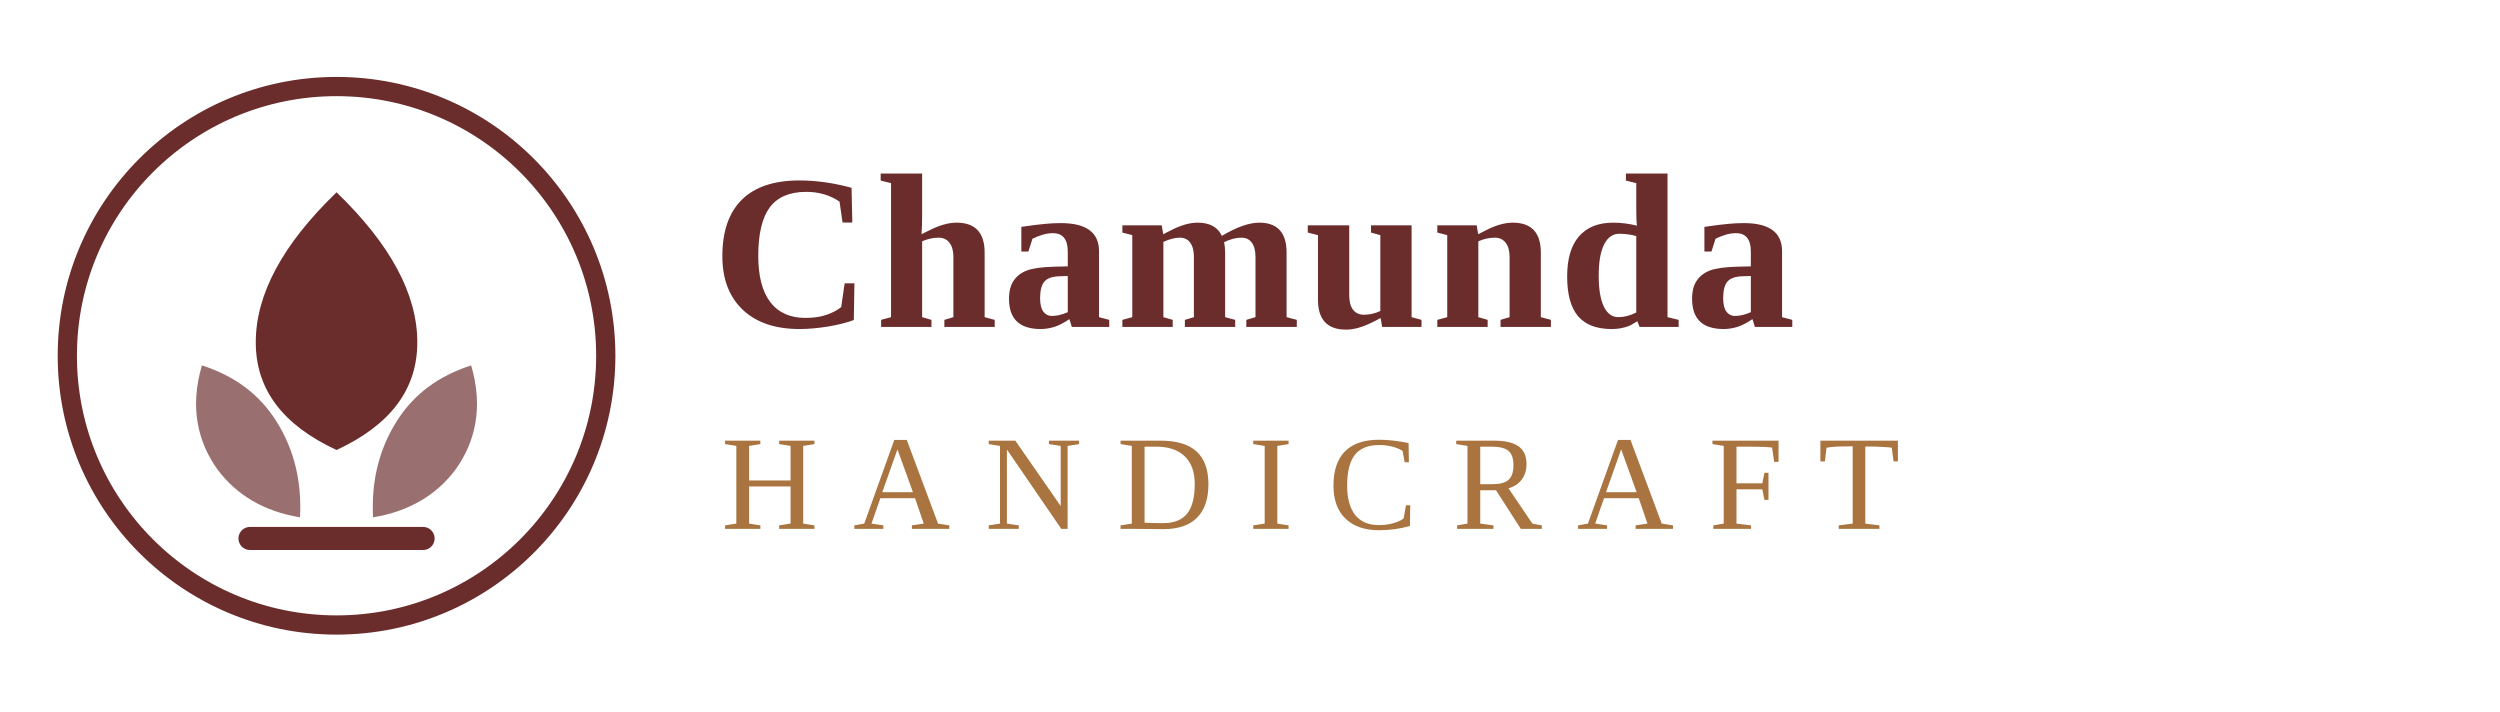
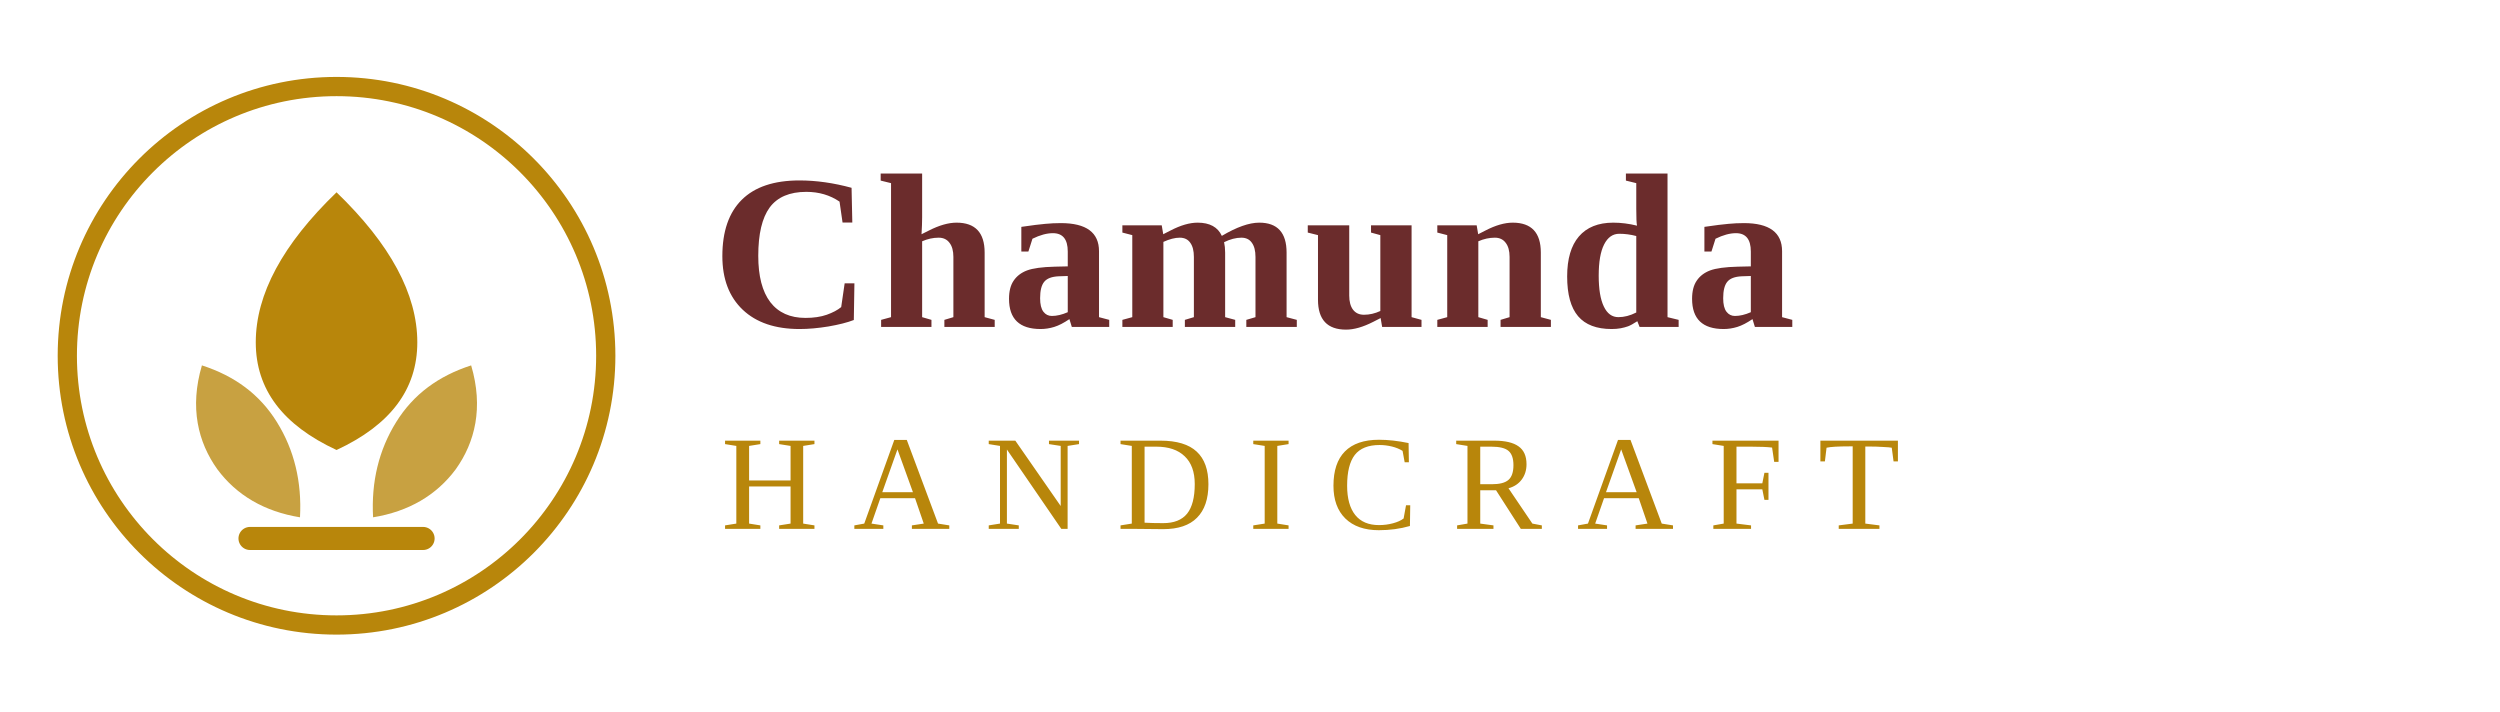
<svg xmlns="http://www.w3.org/2000/svg" viewBox="0 0 260 74" width="260" height="74" role="img" aria-label="Chamunda Handicraft">
  <g transform="translate(6 8)">
-     <circle cx="29" cy="29" r="28" fill="none" stroke="#6B2C2C" stroke-width="2" />
-     <path d="M29 12c5.6 5.4 8.4 10.6 8.4 15.6 0 4.9-2.8 8.6-8.4 11.2-5.6-2.6-8.4-6.3-8.4-11.2 0-5 2.8-10.2 8.4-15.6z" fill="#6B2C2C" />
-     <path d="M15 30c3.4 1.1 6 3 7.8 5.9 1.8 2.9 2.6 6.2 2.4 9.9-3.7-.6-6.6-2.3-8.6-5-2-2.8-2.9-6.4-1.6-10.8z" fill="#6B2C2C" opacity=".68" />
-     <path d="M43 30c-3.4 1.1-6 3-7.8 5.9-1.8 2.9-2.6 6.2-2.4 9.9 3.7-.6 6.6-2.3 8.6-5 2-2.8 2.9-6.4 1.6-10.8z" fill="#6B2C2C" opacity=".68" />
-     <path d="M20 48h18" stroke="#6B2C2C" stroke-width="2.4" stroke-linecap="round" />
+     <circle cx="29" cy="29" r="28" fill="none" stroke="#B8860B" stroke-width="2" />
+     <path d="M29 12c5.6 5.4 8.4 10.6 8.4 15.6 0 4.9-2.8 8.6-8.4 11.2-5.6-2.6-8.4-6.3-8.4-11.2 0-5 2.8-10.2 8.4-15.6z" fill="#B8860B" />
+     <path d="M15 30c3.4 1.1 6 3 7.8 5.9 1.8 2.9 2.6 6.2 2.4 9.9-3.7-.6-6.6-2.3-8.6-5-2-2.8-2.9-6.4-1.6-10.8z" fill="#B8860B" opacity=".78" />
+     <path d="M43 30c-3.4 1.1-6 3-7.8 5.9-1.8 2.9-2.6 6.2-2.4 9.9 3.7-.6 6.6-2.3 8.6-5 2-2.8 2.9-6.4 1.6-10.8z" fill="#B8860B" opacity=".78" />
+     <path d="M20 48h18" stroke="#B8860B" stroke-width="2.4" stroke-linecap="round" />
  </g>
  <text x="74" y="34" font-family="Georgia, 'Times New Roman', serif" font-size="23" font-weight="700" letter-spacing=".4" fill="#6B2C2C">Chamunda</text>
-   <text x="75" y="55" font-family="Georgia, 'Times New Roman', serif" font-size="14" letter-spacing="3.6" fill="#A9743F">HANDICRAFT</text>
+   <text x="75" y="55" font-family="Georgia, 'Times New Roman', serif" font-size="14" letter-spacing="3.6" fill="#B8860B">HANDICRAFT</text>
</svg>
